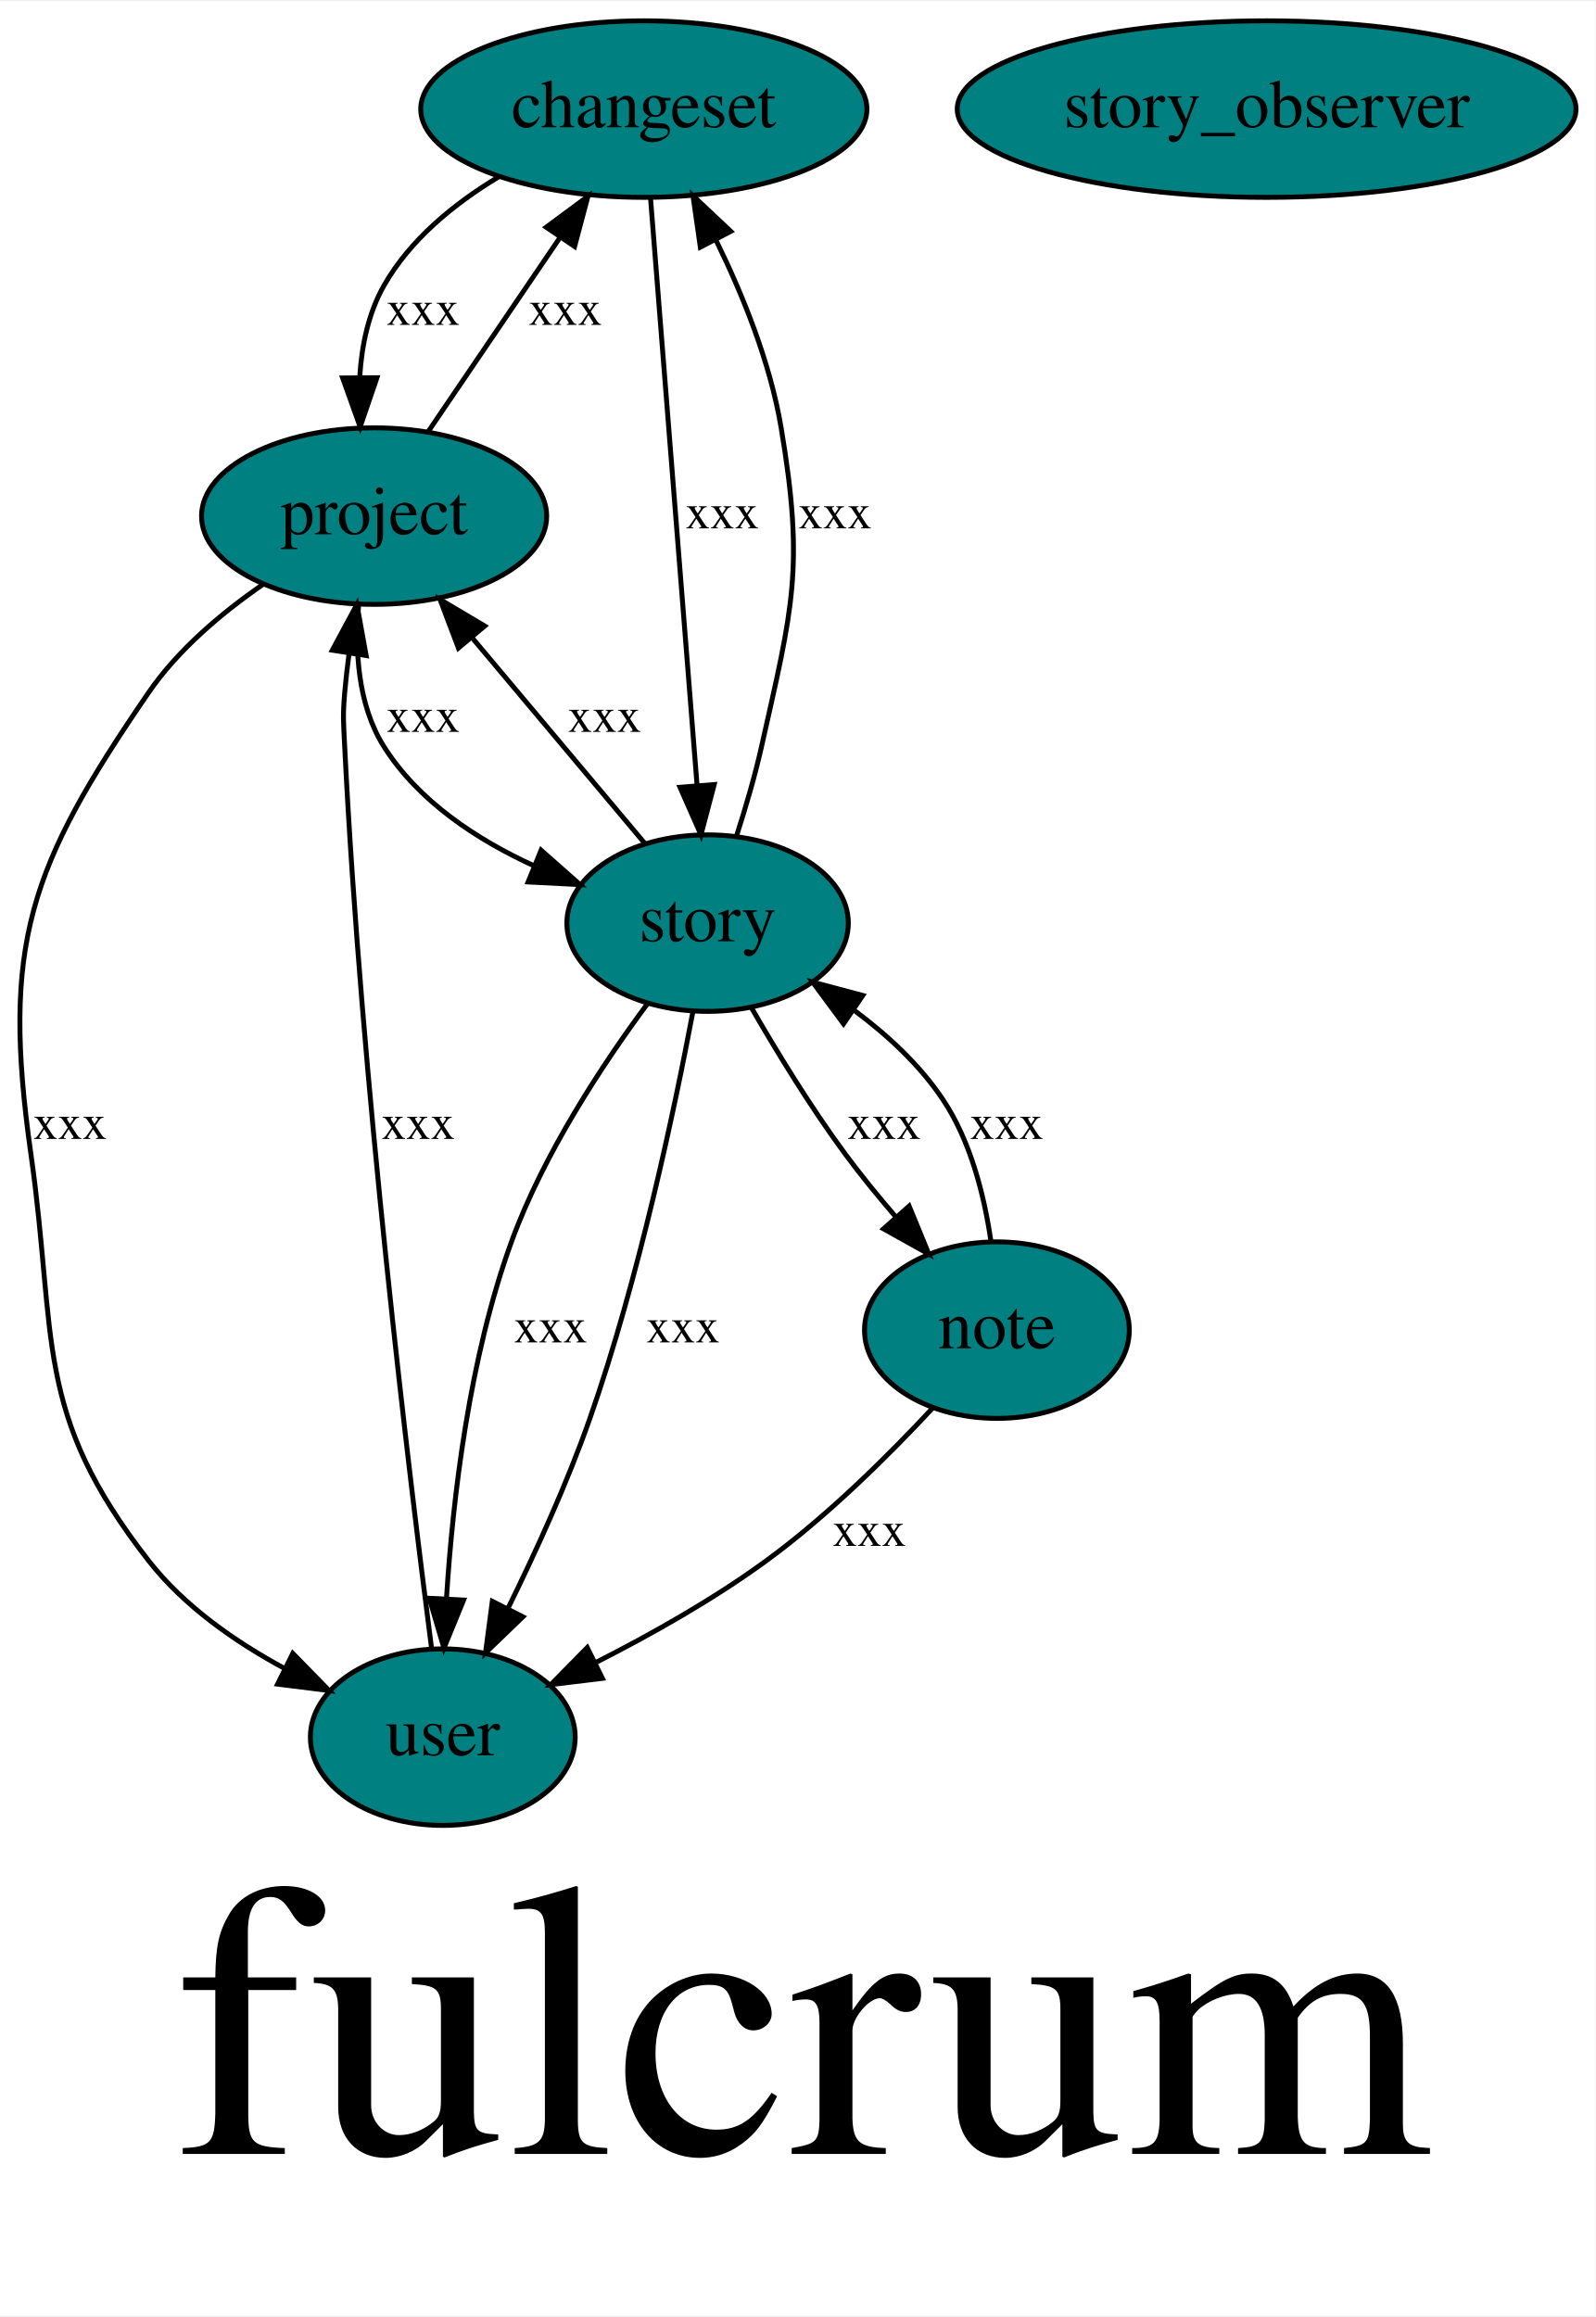
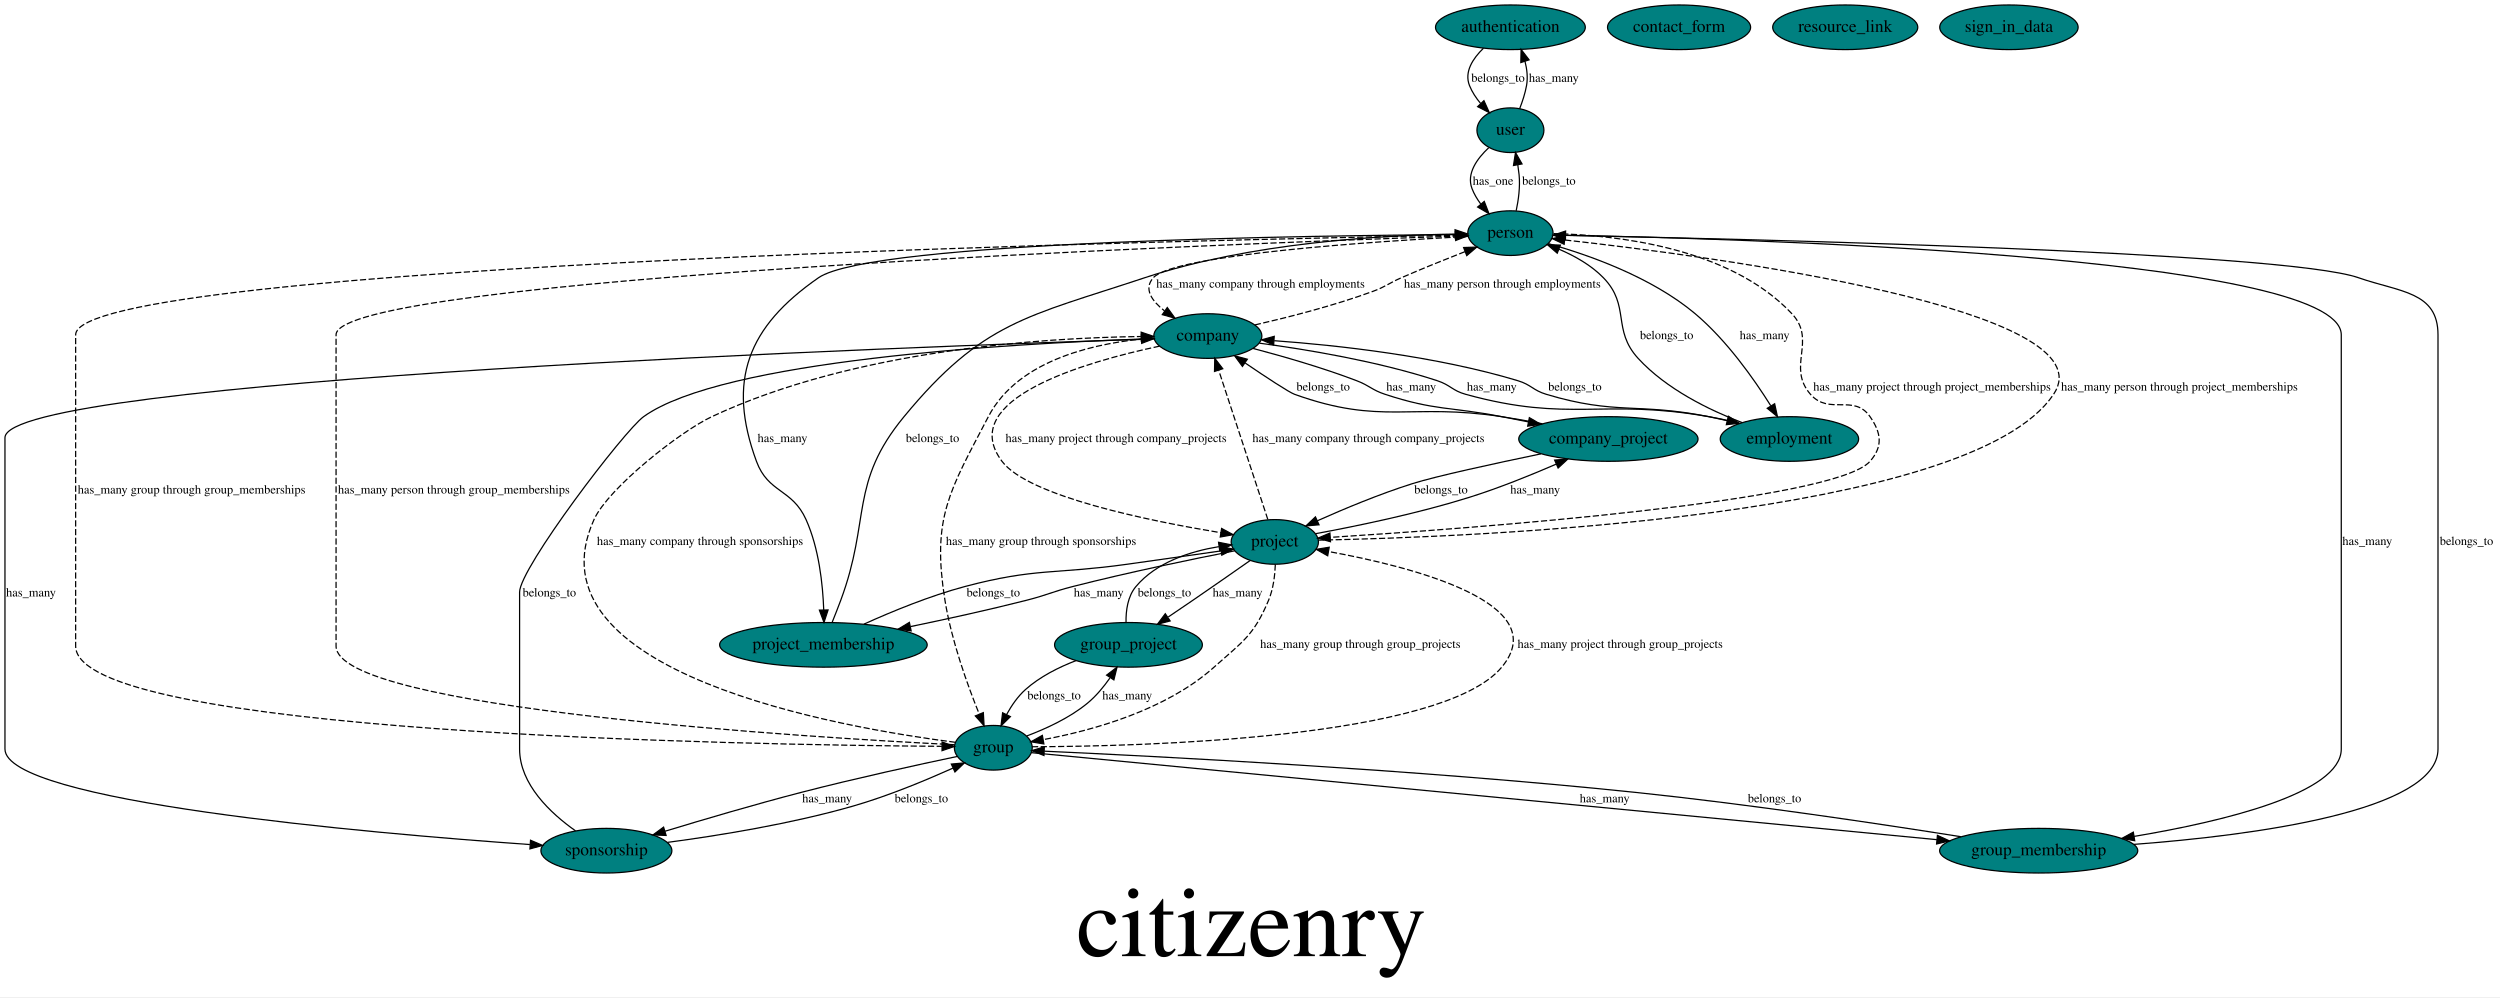
- <svg xmlns="http://www.w3.org/2000/svg" width="325pt" height="472pt" viewBox="0.00 0.00 325.34 472.00">
-   <g id="graph0" class="graph" transform="scale(1 1) rotate(0) translate(4 468)">
-     <polygon fill="white" stroke="transparent" points="-4,4 -4,-468 321.34,-468 321.34,4 -4,4" />
-     <text text-anchor="start" x="27.67" y="-29" font-family="Times,serif" font-size="14.00"> </text>
-     <text text-anchor="start" x="31.67" y="-29" font-family="Times,serif" font-size="80.00">fulcrum</text>
-     <text text-anchor="start" x="285.67" y="-29" font-family="Times,serif" font-size="14.00"> </text>
+ <svg xmlns="http://www.w3.org/2000/svg" width="2016pt" height="804pt" viewBox="0.00 0.00 2016.00 804.00">
+   <g id="graph0" class="graph" transform="scale(1 1) rotate(0) translate(4 800)">
+     <polygon fill="white" stroke="transparent" points="-4,4 -4,-800 2012,-800 2012,4 -4,4" />
+     <text text-anchor="start" x="860" y="-29" font-family="Times,serif" font-size="14.00"> </text>
+     <text text-anchor="start" x="864" y="-29" font-family="Times,serif" font-size="80.00">citizenry</text>
+     <text text-anchor="start" x="1144" y="-29" font-family="Times,serif" font-size="14.00"> </text>
    <g id="node1" class="node">
-       <ellipse fill="teal" stroke="black" cx="127.29" cy="-446" rx="45.49" ry="18" />
-       <text text-anchor="middle" x="127.29" y="-442.3" font-family="Times,serif" font-size="14.00">changeset</text>
+       <ellipse fill="teal" stroke="black" cx="1214" cy="-778" rx="60.39" ry="18" />
+       <text text-anchor="middle" x="1214" y="-774.3" font-family="Times,serif" font-size="14.00">authentication</text>
+     </g>
+     <g id="node15" class="node">
+       <ellipse fill="teal" stroke="black" cx="1214" cy="-695" rx="27" ry="18" />
+       <text text-anchor="middle" x="1214" y="-691.3" font-family="Times,serif" font-size="14.00">user</text>
+     </g>
+     <g id="edge1" class="edge">
+       <path fill="none" stroke="black" d="M1192.27,-761.13C1183.63,-752.75 1176.65,-741.96 1181,-731 1183.08,-725.76 1186.36,-720.85 1190.06,-716.46" />
+       <polygon fill="black" stroke="black" points="1192.64,-718.82 1197,-709.16 1187.57,-713.99 1192.64,-718.82" />
+       <text text-anchor="middle" x="1204" y="-734" font-family="Times,serif" font-size="10.00">belongs_to</text>
+     </g>
+     <g id="node2" class="node">
+       <ellipse fill="teal" stroke="black" cx="970" cy="-529" rx="43.59" ry="18" />
+       <text text-anchor="middle" x="970" y="-525.3" font-family="Times,serif" font-size="14.00">company</text>
    </g>
    <g id="node3" class="node">
-       <ellipse fill="teal" stroke="black" cx="72.29" cy="-363" rx="35.19" ry="18" />
-       <text text-anchor="middle" x="72.29" y="-359.3" font-family="Times,serif" font-size="14.00">project</text>
-     </g>
-     <g id="edge1" class="edge">
-       <path fill="none" stroke="black" d="M97.73,-432.21C88.63,-426.74 79.62,-419.4 74.29,-410 71.16,-404.47 69.78,-397.95 69.37,-391.58" />
-       <polygon fill="black" stroke="black" points="72.87,-391.22 69.44,-381.2 65.87,-391.17 72.87,-391.22" />
-       <text text-anchor="middle" x="82.29" y="-402" font-family="Times,serif" font-size="10.00">xxx</text>
+       <ellipse fill="teal" stroke="black" cx="1293" cy="-446" rx="72.29" ry="18" />
+       <text text-anchor="middle" x="1293" y="-442.3" font-family="Times,serif" font-size="14.00">company_project</text>
+     </g>
+     <g id="edge2" class="edge">
+       <path fill="none" stroke="black" d="M1006.47,-519.01C1030.52,-512.69 1062.53,-503.49 1090,-493 1100.58,-488.96 1102.24,-485.54 1113,-482 1153.41,-468.71 1165.25,-472.12 1207,-464 1213.98,-462.64 1221.29,-461.21 1228.56,-459.78" />
+       <polygon fill="black" stroke="black" points="1229.28,-463.21 1238.42,-457.84 1227.93,-456.34 1229.28,-463.21" />
+       <text text-anchor="middle" x="1134" y="-485" font-family="Times,serif" font-size="10.00">has_many</text>
+     </g>
+     <g id="node5" class="node">
+       <ellipse fill="teal" stroke="black" cx="1439" cy="-446" rx="55.79" ry="18" />
+       <text text-anchor="middle" x="1439" y="-442.3" font-family="Times,serif" font-size="14.00">employment</text>
+     </g>
+     <g id="edge6" class="edge">
+       <path fill="none" stroke="black" d="M1011.55,-523.27C1049.56,-518.21 1107.01,-508.72 1155,-493 1165.77,-489.47 1167.08,-485.01 1178,-482 1262.34,-458.76 1287.84,-479.12 1374,-464 1378.78,-463.16 1383.71,-462.15 1388.63,-461.04" />
+       <polygon fill="black" stroke="black" points="1389.74,-464.37 1398.66,-458.65 1388.12,-457.56 1389.74,-464.37" />
+       <text text-anchor="middle" x="1199" y="-485" font-family="Times,serif" font-size="10.00">has_many</text>
+     </g>
+     <g id="node6" class="node">
+       <ellipse fill="teal" stroke="black" cx="797" cy="-197" rx="31.4" ry="18" />
+       <text text-anchor="middle" x="797" y="-193.3" font-family="Times,serif" font-size="14.00">group</text>
+     </g>
+     <g id="edge5" class="edge">
+       <path fill="none" stroke="black" stroke-dasharray="5,2" d="M926.24,-527.46C882.26,-524.18 817.56,-511.08 793,-464 761.74,-404.07 747.26,-382.73 758,-316 763.25,-283.38 776.17,-247.57 785.71,-224.05" />
+       <polygon fill="black" stroke="black" points="788.96,-225.35 789.56,-214.77 782.5,-222.67 788.96,-225.35" />
+       <text text-anchor="middle" x="835.5" y="-360.5" font-family="Times,serif" font-size="10.00">has_many group through sponsorships</text>
+     </g>
+     <g id="node9" class="node">
+       <ellipse fill="teal" stroke="black" cx="1214" cy="-612" rx="34.39" ry="18" />
+       <text text-anchor="middle" x="1214" y="-608.3" font-family="Times,serif" font-size="14.00">person</text>
+     </g>
+     <g id="edge7" class="edge">
+       <path fill="none" stroke="black" stroke-dasharray="5,2" d="M1007.85,-537.95C1034.78,-544.1 1071.62,-553.48 1103,-565 1113.64,-568.9 1115.62,-571.46 1126,-576 1142.72,-583.31 1161.48,-590.86 1177.37,-597.07" />
+       <polygon fill="black" stroke="black" points="1176.26,-600.39 1186.84,-600.75 1178.79,-593.87 1176.26,-600.39" />
+       <text text-anchor="middle" x="1207.5" y="-568" font-family="Times,serif" font-size="10.00">has_many person through employments</text>
+     </g>
+     <g id="node10" class="node">
+       <ellipse fill="teal" stroke="black" cx="1024" cy="-363" rx="35.19" ry="18" />
+       <text text-anchor="middle" x="1024" y="-359.3" font-family="Times,serif" font-size="14.00">project</text>
+     </g>
+     <g id="edge3" class="edge">
+       <path fill="none" stroke="black" stroke-dasharray="5,2" d="M931.13,-520.88C871.09,-508.16 766.43,-478.05 804,-428 825.17,-399.79 922.6,-379.95 980.46,-370.42" />
+       <polygon fill="black" stroke="black" points="981.11,-373.86 990.43,-368.82 980,-366.95 981.11,-373.86" />
+       <text text-anchor="middle" x="896" y="-443.5" font-family="Times,serif" font-size="10.00">has_many project through company_projects</text>
+     </g>
+     <g id="node14" class="node">
+       <ellipse fill="teal" stroke="black" cx="485" cy="-114" rx="52.79" ry="18" />
+       <text text-anchor="middle" x="485" y="-110.3" font-family="Times,serif" font-size="14.00">sponsorship</text>
+     </g>
+     <g id="edge4" class="edge">
+       <path fill="none" stroke="black" d="M926.75,-526.69C738.52,-520.7 0,-494.18 0,-447 0,-447 0,-447 0,-196 0,-153.56 292.67,-128.18 423.31,-118.96" />
+       <polygon fill="black" stroke="black" points="423.82,-122.43 433.56,-118.25 423.34,-115.45 423.82,-122.43" />
+       <text text-anchor="middle" x="21" y="-319" font-family="Times,serif" font-size="10.00">has_many</text>
+     </g>
+     <g id="edge9" class="edge">
+       <path fill="none" stroke="black" d="M1239.91,-458.25C1229.05,-460.34 1217.68,-462.37 1207,-464 1133.2,-475.25 1110.27,-456.8 1040,-482 1035.48,-483.62 1017.02,-495.8 1000.18,-507.22" />
+       <polygon fill="black" stroke="black" points="997.9,-504.53 991.61,-513.06 1001.85,-510.32 997.9,-504.53" />
+       <text text-anchor="middle" x="1063" y="-485" font-family="Times,serif" font-size="10.00">belongs_to</text>
+     </g>
+     <g id="edge8" class="edge">
+       <path fill="none" stroke="black" d="M1238.62,-434.01C1200.88,-426.18 1154.09,-416.02 1135,-410 1108.66,-401.69 1079.87,-389.67 1058.22,-380.01" />
+       <polygon fill="black" stroke="black" points="1059.66,-376.81 1049.1,-375.89 1056.77,-383.19 1059.66,-376.81" />
+       <text text-anchor="middle" x="1158" y="-402" font-family="Times,serif" font-size="10.00">belongs_to</text>
    </g>
    <g id="node4" class="node">
-       <ellipse fill="teal" stroke="black" cx="140.29" cy="-280" rx="28.7" ry="18" />
-       <text text-anchor="middle" x="140.29" y="-276.3" font-family="Times,serif" font-size="14.00">story</text>
-     </g>
-     <g id="edge2" class="edge">
-       <path fill="none" stroke="black" d="M128.66,-427.76C130.92,-399.26 135.45,-342.12 138.14,-308.16" />
-       <polygon fill="black" stroke="black" points="141.64,-308.26 138.94,-298.01 134.66,-307.7 141.64,-308.26" />
-       <text text-anchor="middle" x="143.29" y="-360.5" font-family="Times,serif" font-size="10.00">xxx</text>
-     </g>
-     <g id="node2" class="node">
-       <ellipse fill="teal" stroke="black" cx="199.29" cy="-197" rx="27" ry="18" />
-       <text text-anchor="middle" x="199.29" y="-193.3" font-family="Times,serif" font-size="14.00">note</text>
-     </g>
-     <g id="edge4" class="edge">
-       <path fill="none" stroke="black" d="M198.04,-215.32C196.69,-224.47 193.94,-235.53 188.29,-244 183.63,-251 177.06,-257.09 170.28,-262.15" />
-       <polygon fill="black" stroke="black" points="168.01,-259.46 161.71,-267.98 171.94,-265.25 168.01,-259.46" />
-       <text text-anchor="middle" x="201.29" y="-236" font-family="Times,serif" font-size="10.00">xxx</text>
-     </g>
-     <g id="node6" class="node">
-       <ellipse fill="teal" stroke="black" cx="86.29" cy="-114" rx="27" ry="18" />
-       <text text-anchor="middle" x="86.29" y="-110.3" font-family="Times,serif" font-size="14.00">user</text>
-     </g>
-     <g id="edge3" class="edge">
-       <path fill="none" stroke="black" d="M186.26,-181.19C177.31,-171.57 164.83,-159.16 152.29,-150 141.58,-142.17 128.88,-135 117.5,-129.23" />
-       <polygon fill="black" stroke="black" points="118.84,-125.99 108.32,-124.71 115.75,-132.27 118.84,-125.99" />
-       <text text-anchor="middle" x="173.29" y="-153" font-family="Times,serif" font-size="10.00">xxx</text>
-     </g>
-     <g id="edge7" class="edge">
-       <path fill="none" stroke="black" d="M83.3,-380.21C90.98,-391.52 101.38,-406.84 110.15,-419.75" />
-       <polygon fill="black" stroke="black" points="107.38,-421.91 115.9,-428.22 113.17,-417.98 107.38,-421.91" />
-       <text text-anchor="middle" x="111.29" y="-402" font-family="Times,serif" font-size="10.00">xxx</text>
-     </g>
-     <g id="edge6" class="edge">
-       <path fill="none" stroke="black" d="M69.15,-345.05C68.34,-335.79 68.91,-324.52 74.29,-316 81.34,-304.84 93.22,-297.02 104.97,-291.65" />
-       <polygon fill="black" stroke="black" points="106.34,-294.87 114.28,-287.85 103.69,-288.39 106.34,-294.87" />
-       <text text-anchor="middle" x="82.29" y="-319" font-family="Times,serif" font-size="10.00">xxx</text>
-     </g>
-     <g id="edge5" class="edge">
-       <path fill="none" stroke="black" d="M49.62,-349.07C41.23,-343.28 32.31,-335.77 26.29,-327 1.91,-291.44 -3.76,-275.69 2.29,-233 7.68,-194.98 2.68,-180.29 26.29,-150 33.5,-140.75 43.89,-133.48 54,-128.02" />
-       <polygon fill="black" stroke="black" points="55.71,-131.08 63.11,-123.5 52.6,-124.81 55.71,-131.08" />
-       <text text-anchor="middle" x="10.29" y="-236" font-family="Times,serif" font-size="10.00">xxx</text>
+       <ellipse fill="teal" stroke="black" cx="1350" cy="-778" rx="57.69" ry="18" />
+       <text text-anchor="middle" x="1350" y="-774.3" font-family="Times,serif" font-size="14.00">contact_form</text>
    </g>
    <g id="edge11" class="edge">
-       <path fill="none" stroke="black" d="M146.24,-297.93C148.07,-303.62 149.95,-310.03 151.29,-316 157.63,-344.24 160.08,-352.45 155.29,-381 153.07,-394.27 147.51,-408.06 141.93,-419.42" />
-       <polygon fill="black" stroke="black" points="138.81,-417.84 137.31,-428.33 145.02,-421.07 138.81,-417.84" />
-       <text text-anchor="middle" x="166.29" y="-360.5" font-family="Times,serif" font-size="10.00">xxx</text>
+       <path fill="none" stroke="black" d="M1398.26,-458.45C1390.25,-460.47 1381.89,-462.43 1374,-464 1316.36,-475.46 1299.29,-465.12 1243,-482 1232.15,-485.25 1230.85,-489.73 1220,-493 1154.05,-512.87 1074.84,-521.53 1023.52,-525.26" />
+       <polygon fill="black" stroke="black" points="1023.06,-521.79 1013.32,-525.96 1023.54,-528.77 1023.06,-521.79" />
+       <text text-anchor="middle" x="1266" y="-485" font-family="Times,serif" font-size="10.00">belongs_to</text>
+     </g>
+     <g id="edge10" class="edge">
+       <path fill="none" stroke="black" d="M1400.78,-459.21C1374.25,-469.38 1339.72,-486.24 1317,-511 1295.74,-534.18 1310.91,-553.43 1289,-576 1279.19,-586.11 1265.9,-593.6 1253.23,-599.01" />
+       <polygon fill="black" stroke="black" points="1251.76,-595.83 1243.73,-602.74 1254.32,-602.34 1251.76,-595.83" />
+       <text text-anchor="middle" x="1340" y="-526.5" font-family="Times,serif" font-size="10.00">belongs_to</text>
+     </g>
+     <g id="edge17" class="edge">
+       <path fill="none" stroke="black" stroke-dasharray="5,2" d="M766.42,-201.4C675.84,-212.94 418.69,-257.03 475,-381 486.59,-406.52 544.62,-452.1 570,-464 684.88,-517.85 836.48,-527.59 916.01,-528.64" />
+       <polygon fill="black" stroke="black" points="916.24,-532.14 926.27,-528.73 916.3,-525.14 916.24,-532.14" />
+       <text text-anchor="middle" x="560.5" y="-360.5" font-family="Times,serif" font-size="10.00">has_many company through sponsorships</text>
+     </g>
+     <g id="node7" class="node">
+       <ellipse fill="teal" stroke="black" cx="1640" cy="-114" rx="79.89" ry="18" />
+       <text text-anchor="middle" x="1640" y="-110.3" font-family="Times,serif" font-size="14.00">group_membership</text>
+     </g>
+     <g id="edge14" class="edge">
+       <path fill="none" stroke="black" d="M827.5,-193.07C945.7,-181.71 1375.99,-140.37 1557.91,-122.89" />
+       <polygon fill="black" stroke="black" points="1558.34,-126.36 1567.96,-121.92 1557.67,-119.4 1558.34,-126.36" />
+       <text text-anchor="middle" x="1290" y="-153" font-family="Times,serif" font-size="10.00">has_many</text>
+     </g>
+     <g id="node8" class="node">
+       <ellipse fill="teal" stroke="black" cx="906" cy="-280" rx="59.59" ry="18" />
+       <text text-anchor="middle" x="906" y="-276.3" font-family="Times,serif" font-size="14.00">group_project</text>
    </g>
    <g id="edge12" class="edge">
-       <path fill="none" stroke="black" d="M149.21,-262.79C154.4,-253.77 161.3,-242.48 168.29,-233 171.46,-228.7 175.05,-224.3 178.64,-220.13" />
-       <polygon fill="black" stroke="black" points="181.39,-222.3 185.41,-212.5 176.16,-217.66 181.39,-222.3" />
-       <text text-anchor="middle" x="176.29" y="-236" font-family="Times,serif" font-size="10.00">xxx</text>
-     </g>
-     <g id="edge8" class="edge">
-       <path fill="none" stroke="black" d="M127.58,-296.15C117.7,-307.91 103.82,-324.45 92.43,-338.01" />
-       <polygon fill="black" stroke="black" points="89.48,-336.09 85.73,-346 94.84,-340.59 89.48,-336.09" />
-       <text text-anchor="middle" x="119.29" y="-319" font-family="Times,serif" font-size="10.00">xxx</text>
-     </g>
-     <g id="edge9" class="edge">
-       <path fill="none" stroke="black" d="M128.1,-263.66C118.92,-251.27 106.83,-232.98 100.29,-215 91.71,-191.4 88.35,-162.9 87.05,-142.37" />
-       <polygon fill="black" stroke="black" points="90.54,-141.96 86.53,-132.15 83.54,-142.32 90.54,-141.96" />
-       <text text-anchor="middle" x="108.29" y="-194.5" font-family="Times,serif" font-size="10.00">xxx</text>
-     </g>
-     <g id="edge10" class="edge">
-       <path fill="none" stroke="black" d="M137.32,-262.07C133.53,-241.94 126.27,-207.48 116.29,-179 111.7,-165.88 105.29,-151.84 99.58,-140.26" />
-       <polygon fill="black" stroke="black" points="102.63,-138.54 95,-131.19 96.39,-141.7 102.63,-138.54" />
-       <text text-anchor="middle" x="135.29" y="-194.5" font-family="Times,serif" font-size="10.00">xxx</text>
-     </g>
-     <g id="node5" class="node">
-       <ellipse fill="teal" stroke="black" cx="254.29" cy="-446" rx="63.09" ry="18" />
-       <text text-anchor="middle" x="254.29" y="-442.3" font-family="Times,serif" font-size="14.00">story_observer</text>
+       <path fill="none" stroke="black" d="M823.88,-206.49C839.36,-212.28 858.55,-221.07 873,-233 879.82,-238.63 885.93,-245.99 890.97,-253.16" />
+       <polygon fill="black" stroke="black" points="888.36,-255.57 896.78,-262.01 894.22,-251.73 888.36,-255.57" />
+       <text text-anchor="middle" x="905" y="-236" font-family="Times,serif" font-size="10.00">has_many</text>
+     </g>
+     <g id="edge15" class="edge">
+       <path fill="none" stroke="black" stroke-dasharray="5,2" d="M765.82,-199.45C652.22,-205.15 267,-228.21 267,-279 267,-530 267,-530 267,-530 267,-575.9 982.64,-603.21 1169.7,-609.56" />
+       <polygon fill="black" stroke="black" points="1169.62,-613.06 1179.74,-609.9 1169.86,-606.07 1169.62,-613.06" />
+       <text text-anchor="middle" x="362" y="-402" font-family="Times,serif" font-size="10.00">has_many person through group_memberships</text>
    </g>
    <g id="edge13" class="edge">
-       <path fill="none" stroke="black" d="M84,-132.16C79.51,-166.83 69.68,-247.7 66.29,-316 66.05,-320.88 65.88,-322.13 66.29,-327 66.51,-329.58 66.82,-332.26 67.18,-334.93" />
-       <polygon fill="black" stroke="black" points="63.76,-335.66 68.78,-344.98 70.67,-334.56 63.76,-335.66" />
-       <text text-anchor="middle" x="81.29" y="-236" font-family="Times,serif" font-size="10.00">xxx</text>
+       <path fill="none" stroke="black" stroke-dasharray="5,2" d="M828.2,-197.82C915.48,-198.07 1158.82,-204.04 1207,-262 1250.04,-313.77 1133.99,-343.1 1067.27,-355.27" />
+       <polygon fill="black" stroke="black" points="1066.65,-351.82 1057.41,-357 1067.87,-358.71 1066.65,-351.82" />
+       <text text-anchor="middle" x="1302.5" y="-277.5" font-family="Times,serif" font-size="10.00">has_many project through group_projects</text>
+     </g>
+     <g id="edge16" class="edge">
+       <path fill="none" stroke="black" d="M768.02,-190.03C736.78,-183.45 685.66,-172.31 642,-161 604.91,-151.39 563.31,-139.13 532.26,-129.69" />
+       <polygon fill="black" stroke="black" points="533.15,-126.3 522.57,-126.73 531.11,-133 533.15,-126.3" />
+       <text text-anchor="middle" x="663" y="-153" font-family="Times,serif" font-size="10.00">has_many</text>
+     </g>
+     <g id="edge18" class="edge">
+       <path fill="none" stroke="black" d="M1577.26,-125.27C1511.92,-135.64 1406.53,-151.44 1315,-161 1137.97,-179.48 925.83,-190.28 838.09,-194.25" />
+       <polygon fill="black" stroke="black" points="837.85,-190.75 828.01,-194.7 838.16,-197.75 837.85,-190.75" />
+       <text text-anchor="middle" x="1427" y="-153" font-family="Times,serif" font-size="10.00">belongs_to</text>
+     </g>
+     <g id="edge19" class="edge">
+       <path fill="none" stroke="black" d="M1716.72,-119.08C1811.96,-126.29 1962,-145.63 1962,-196 1962,-530 1962,-530 1962,-530 1962,-565.03 1931.06,-564.41 1898,-576 1838,-597.03 1400.75,-607.35 1258.55,-610.18" />
+       <polygon fill="black" stroke="black" points="1258.37,-606.68 1248.44,-610.38 1258.5,-613.68 1258.37,-606.68" />
+       <text text-anchor="middle" x="1985" y="-360.5" font-family="Times,serif" font-size="10.00">belongs_to</text>
+     </g>
+     <g id="edge21" class="edge">
+       <path fill="none" stroke="black" d="M863.68,-267.27C849.59,-261.87 834.56,-254.3 823,-244 816.74,-238.42 811.63,-230.96 807.66,-223.68" />
+       <polygon fill="black" stroke="black" points="810.79,-222.11 803.22,-214.7 804.51,-225.21 810.79,-222.11" />
+       <text text-anchor="middle" x="846" y="-236" font-family="Times,serif" font-size="10.00">belongs_to</text>
+     </g>
+     <g id="edge20" class="edge">
+       <path fill="none" stroke="black" d="M904.03,-298.08C903.87,-307.61 905.37,-319.11 912,-327 928.38,-346.5 955.47,-355.3 978.9,-359.2" />
+       <polygon fill="black" stroke="black" points="978.63,-362.7 989.02,-360.63 979.61,-355.77 978.63,-362.7" />
+       <text text-anchor="middle" x="935" y="-319" font-family="Times,serif" font-size="10.00">belongs_to</text>
+     </g>
+     <g id="edge28" class="edge">
+       <path fill="none" stroke="black" stroke-dasharray="5,2" d="M1179.72,-609.34C1107.01,-605.47 942.59,-594.73 926,-576 918.06,-567.03 924.73,-557.42 935.06,-549.3" />
+       <polygon fill="black" stroke="black" points="937.29,-552.02 943.49,-543.43 933.28,-546.27 937.29,-552.02" />
+       <text text-anchor="middle" x="1012.5" y="-568" font-family="Times,serif" font-size="10.00">has_many company through employments</text>
+     </g>
+     <g id="edge27" class="edge">
+       <path fill="none" stroke="black" d="M1244.5,-603.58C1276.77,-594.52 1327.78,-576.63 1363,-547 1388.26,-525.75 1410.22,-494.67 1423.95,-472.81" />
+       <polygon fill="black" stroke="black" points="1427.07,-474.41 1429.32,-464.06 1421.1,-470.75 1427.07,-474.41" />
+       <text text-anchor="middle" x="1419" y="-526.5" font-family="Times,serif" font-size="10.00">has_many</text>
+     </g>
+     <g id="edge26" class="edge">
+       <path fill="none" stroke="black" stroke-dasharray="5,2" d="M1179.37,-610.43C986.86,-607.06 57,-587.77 57,-530 57,-530 57,-530 57,-279 57,-208.17 599.61,-199.25 755.55,-198.15" />
+       <polygon fill="black" stroke="black" points="755.7,-201.65 765.68,-198.09 755.65,-194.65 755.7,-201.65" />
+       <text text-anchor="middle" x="150.5" y="-402" font-family="Times,serif" font-size="10.00">has_many group through group_memberships</text>
+     </g>
+     <g id="edge25" class="edge">
+       <path fill="none" stroke="black" d="M1248.61,-610.49C1385.81,-608.04 1884,-594.66 1884,-530 1884,-530 1884,-530 1884,-196 1884,-160.24 1788.43,-137.52 1716.92,-125.52" />
+       <polygon fill="black" stroke="black" points="1717.43,-122.05 1707,-123.89 1716.3,-128.96 1717.43,-122.05" />
+       <text text-anchor="middle" x="1905" y="-360.5" font-family="Times,serif" font-size="10.00">has_many</text>
+     </g>
+     <g id="edge24" class="edge">
+       <path fill="none" stroke="black" stroke-dasharray="5,2" d="M1248.79,-611.62C1298.79,-610.51 1390.5,-600.68 1441,-547 1461.32,-525.41 1436.46,-504.3 1456,-482 1471.01,-464.86 1491.02,-482.73 1504,-464 1513.11,-450.85 1514.54,-440.04 1504,-428 1475.5,-395.45 1182.55,-373.87 1068.81,-366.66" />
+       <polygon fill="black" stroke="black" points="1068.89,-363.16 1058.69,-366.03 1068.45,-370.15 1068.89,-363.16" />
+       <text text-anchor="middle" x="1554" y="-485" font-family="Times,serif" font-size="10.00">has_many project through project_memberships</text>
+     </g>
+     <g id="node11" class="node">
+       <ellipse fill="teal" stroke="black" cx="660" cy="-280" rx="83.69" ry="18" />
+       <text text-anchor="middle" x="660" y="-276.3" font-family="Times,serif" font-size="14.00">project_membership</text>
+     </g>
+     <g id="edge23" class="edge">
+       <path fill="none" stroke="black" d="M1179.35,-610.89C1064.15,-610.23 698.91,-605.78 656,-576 598.96,-536.41 582.03,-493.16 606,-428 615.47,-402.26 634.76,-406.02 646,-381 656.4,-357.85 659.51,-328.9 660.26,-308.12" />
+       <polygon fill="black" stroke="black" points="663.76,-308.14 660.46,-298.07 656.76,-308 663.76,-308.14" />
+       <text text-anchor="middle" x="627" y="-443.5" font-family="Times,serif" font-size="10.00">has_many</text>
+     </g>
+     <g id="edge22" class="edge">
+       <path fill="none" stroke="black" d="M1218.64,-629.99C1220.48,-638.64 1221.96,-649.35 1221,-659 1220.74,-661.59 1220.38,-664.27 1219.96,-666.95" />
+       <polygon fill="black" stroke="black" points="1216.47,-666.54 1218.1,-677.01 1223.36,-667.81 1216.47,-666.54" />
+       <text text-anchor="middle" x="1245" y="-651" font-family="Times,serif" font-size="10.00">belongs_to</text>
+     </g>
+     <g id="edge32" class="edge">
+       <path fill="none" stroke="black" stroke-dasharray="5,2" d="M1018.37,-381.09C1008.96,-409.67 989.96,-467.39 978.78,-501.35" />
+       <polygon fill="black" stroke="black" points="975.38,-500.47 975.58,-511.07 982.03,-502.66 975.38,-500.47" />
+       <text text-anchor="middle" x="1099.5" y="-443.5" font-family="Times,serif" font-size="10.00">has_many company through company_projects</text>
+     </g>
+     <g id="edge31" class="edge">
+       <path fill="none" stroke="black" d="M1056.9,-369.64C1088.97,-375.54 1138.91,-385.77 1181,-399 1204.65,-406.43 1230.28,-416.78 1251.05,-425.78" />
+       <polygon fill="black" stroke="black" points="1249.66,-428.99 1260.22,-429.8 1252.47,-422.58 1249.66,-428.99" />
+       <text text-anchor="middle" x="1234" y="-402" font-family="Times,serif" font-size="10.00">has_many</text>
+     </g>
+     <g id="edge34" class="edge">
+       <path fill="none" stroke="black" stroke-dasharray="5,2" d="M1024.43,-344.82C1024.09,-335.91 1022.78,-325.04 1019,-316 1007.06,-287.44 998.07,-282.64 975,-262 936.02,-227.13 876.64,-210.88 837.34,-203.57" />
+       <polygon fill="black" stroke="black" points="837.77,-200.09 827.31,-201.82 836.56,-206.99 837.77,-200.09" />
+       <text text-anchor="middle" x="1093" y="-277.5" font-family="Times,serif" font-size="10.00">has_many group through group_projects</text>
+     </g>
+     <g id="edge33" class="edge">
+       <path fill="none" stroke="black" d="M1004.13,-348.03C991.06,-338.86 973.56,-326.66 958,-316 951.58,-311.6 944.69,-306.93 938.09,-302.48" />
+       <polygon fill="black" stroke="black" points="939.6,-299.28 929.35,-296.6 935.69,-305.09 939.6,-299.28" />
+       <text text-anchor="middle" x="994" y="-319" font-family="Times,serif" font-size="10.00">has_many</text>
+     </g>
+     <g id="edge30" class="edge">
+       <path fill="none" stroke="black" stroke-dasharray="5,2" d="M1059.04,-364.43C1181.3,-366.77 1585.12,-382.09 1652,-482 1698.02,-550.74 1377.9,-593.14 1258.04,-606.46" />
+       <polygon fill="black" stroke="black" points="1257.31,-603.01 1247.75,-607.58 1258.07,-609.97 1257.31,-603.01" />
+       <text text-anchor="middle" x="1753.5" y="-485" font-family="Times,serif" font-size="10.00">has_many person through project_memberships</text>
+     </g>
+     <g id="edge29" class="edge">
+       <path fill="none" stroke="black" d="M991.66,-355.82C958.65,-349.34 906.01,-338.5 861,-327 844.38,-322.75 840.62,-320.24 824,-316 793.46,-308.22 759.43,-300.76 730.32,-294.74" />
+       <polygon fill="black" stroke="black" points="730.74,-291.25 720.24,-292.67 729.33,-298.11 730.74,-291.25" />
+       <text text-anchor="middle" x="882" y="-319" font-family="Times,serif" font-size="10.00">has_many</text>
+     </g>
+     <g id="edge36" class="edge">
+       <path fill="none" stroke="black" d="M667,-298.03C669.29,-303.72 671.81,-310.11 674,-316 698.26,-381.21 680.74,-410.32 725,-464 788.34,-540.81 824.52,-544.6 919,-576 1004.42,-604.38 1110.47,-610.33 1169.33,-611.25" />
+       <polygon fill="black" stroke="black" points="1169.37,-614.75 1179.41,-611.36 1169.45,-607.75 1169.37,-614.75" />
+       <text text-anchor="middle" x="748" y="-443.5" font-family="Times,serif" font-size="10.00">belongs_to</text>
+     </g>
+     <g id="edge35" class="edge">
+       <path fill="none" stroke="black" d="M692.68,-296.7C715.08,-306.84 745.74,-319.48 774,-327 830.79,-342.11 846.8,-336.84 905,-345 930.09,-348.52 958.15,-352.52 980.71,-355.76" />
+       <polygon fill="black" stroke="black" points="980.27,-359.23 990.67,-357.19 981.26,-352.3 980.27,-359.23" />
+       <text text-anchor="middle" x="797" y="-319" font-family="Times,serif" font-size="10.00">belongs_to</text>
+     </g>
+     <g id="node12" class="node">
+       <ellipse fill="teal" stroke="black" cx="1484" cy="-778" rx="58.49" ry="18" />
+       <text text-anchor="middle" x="1484" y="-774.3" font-family="Times,serif" font-size="14.00">resource_link</text>
+     </g>
+     <g id="node13" class="node">
+       <ellipse fill="teal" stroke="black" cx="1616" cy="-778" rx="55.79" ry="18" />
+       <text text-anchor="middle" x="1616" y="-774.3" font-family="Times,serif" font-size="14.00">sign_in_data</text>
+     </g>
+     <g id="edge37" class="edge">
+       <path fill="none" stroke="black" d="M460.12,-129.98C440,-144.18 415,-167.56 415,-196 415,-322.5 415,-322.5 415,-322.5 415,-341.75 499.38,-452.74 515,-464 578.26,-509.59 810.23,-522.87 916.36,-526.6" />
+       <polygon fill="black" stroke="black" points="916.42,-530.11 926.53,-526.95 916.65,-523.11 916.42,-530.11" />
+       <text text-anchor="middle" x="439" y="-319" font-family="Times,serif" font-size="10.00">belongs_to</text>
+     </g>
+     <g id="edge38" class="edge">
+       <path fill="none" stroke="black" d="M534.32,-120.71C575,-126.12 633.94,-135.59 684,-150 711.84,-158.02 742.18,-170.59 764.41,-180.57" />
+       <polygon fill="black" stroke="black" points="763.16,-183.85 773.71,-184.81 766.06,-177.48 763.16,-183.85" />
+       <text text-anchor="middle" x="739" y="-153" font-family="Times,serif" font-size="10.00">belongs_to</text>
+     </g>
+     <g id="edge40" class="edge">
+       <path fill="none" stroke="black" d="M1221.46,-712.39C1223.71,-718.15 1225.88,-724.75 1227,-731 1228.16,-737.43 1227.37,-744.26 1225.73,-750.63" />
+       <polygon fill="black" stroke="black" points="1222.4,-749.55 1222.6,-760.15 1229.05,-751.74 1222.4,-749.55" />
+       <text text-anchor="middle" x="1249" y="-734" font-family="Times,serif" font-size="10.00">has_many</text>
+     </g>
+     <g id="edge39" class="edge">
+       <path fill="none" stroke="black" d="M1196.47,-680.84C1187.13,-672.1 1178.42,-660.07 1183,-648 1184.66,-643.61 1187.16,-639.42 1190.02,-635.56" />
+       <polygon fill="black" stroke="black" points="1192.9,-637.58 1196.7,-627.7 1187.56,-633.05 1192.9,-637.58" />
+       <text text-anchor="middle" x="1200" y="-651" font-family="Times,serif" font-size="10.00">has_one</text>
    </g>
  </g>
</svg>
